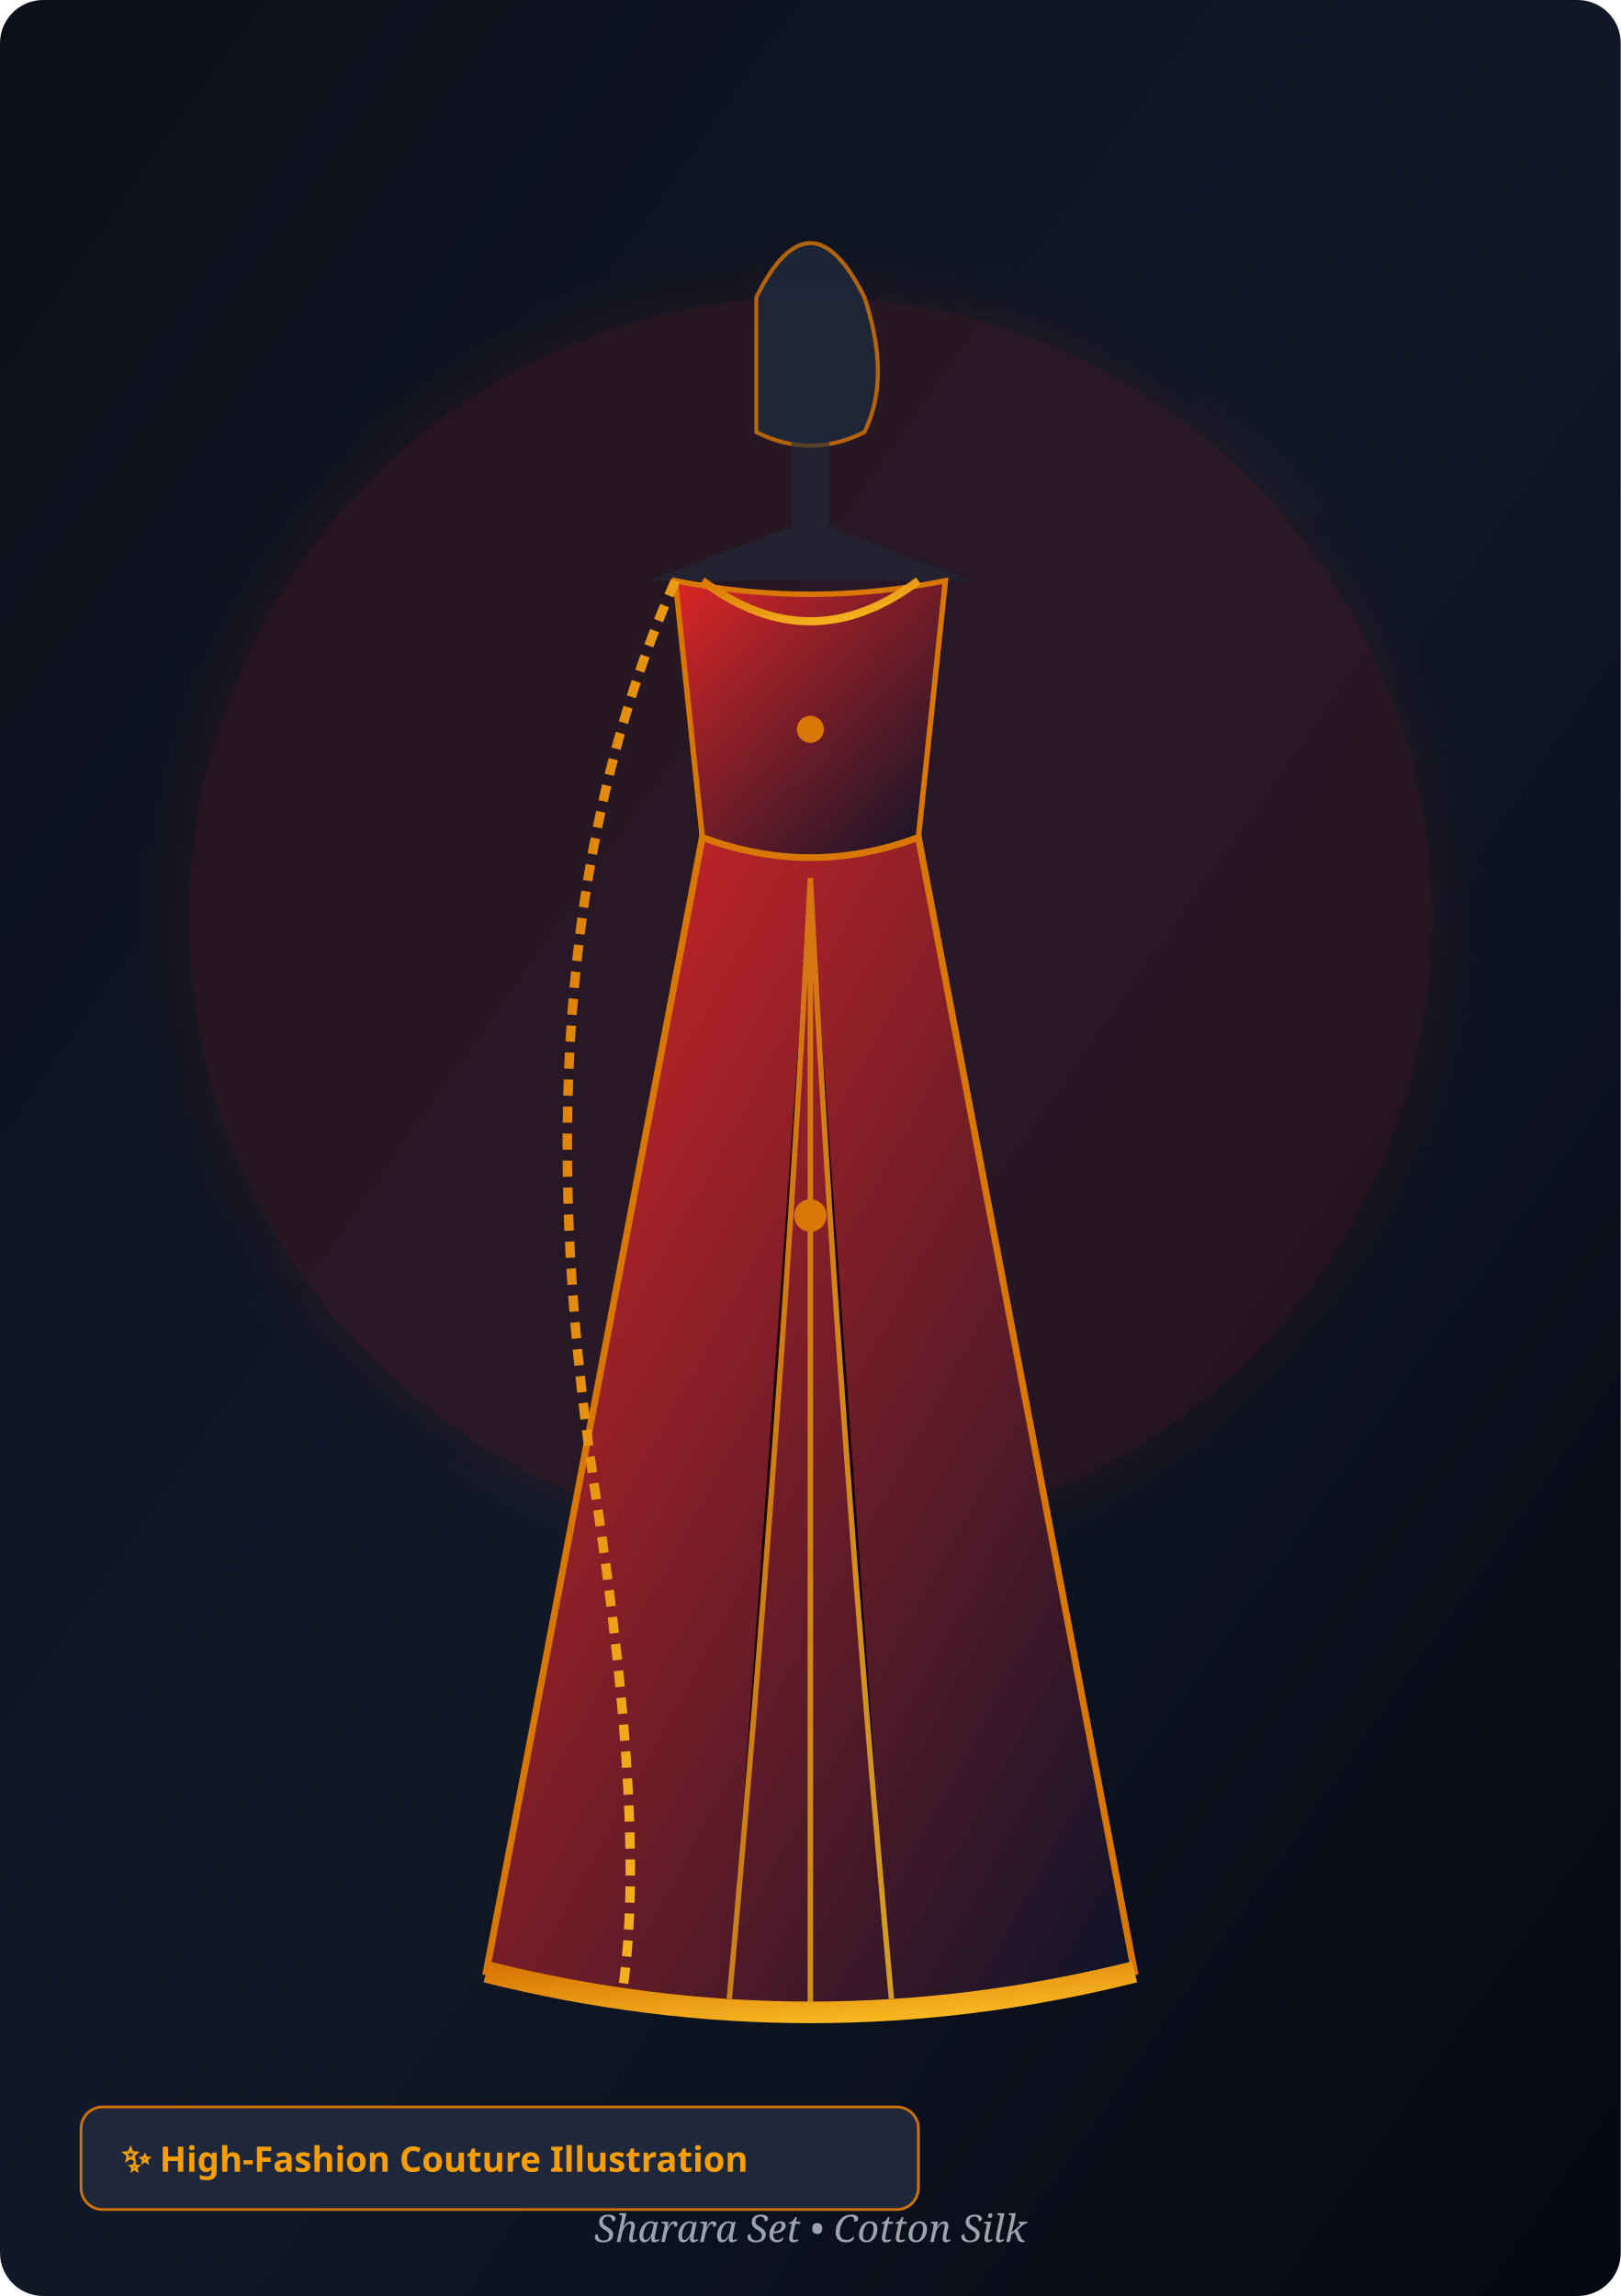
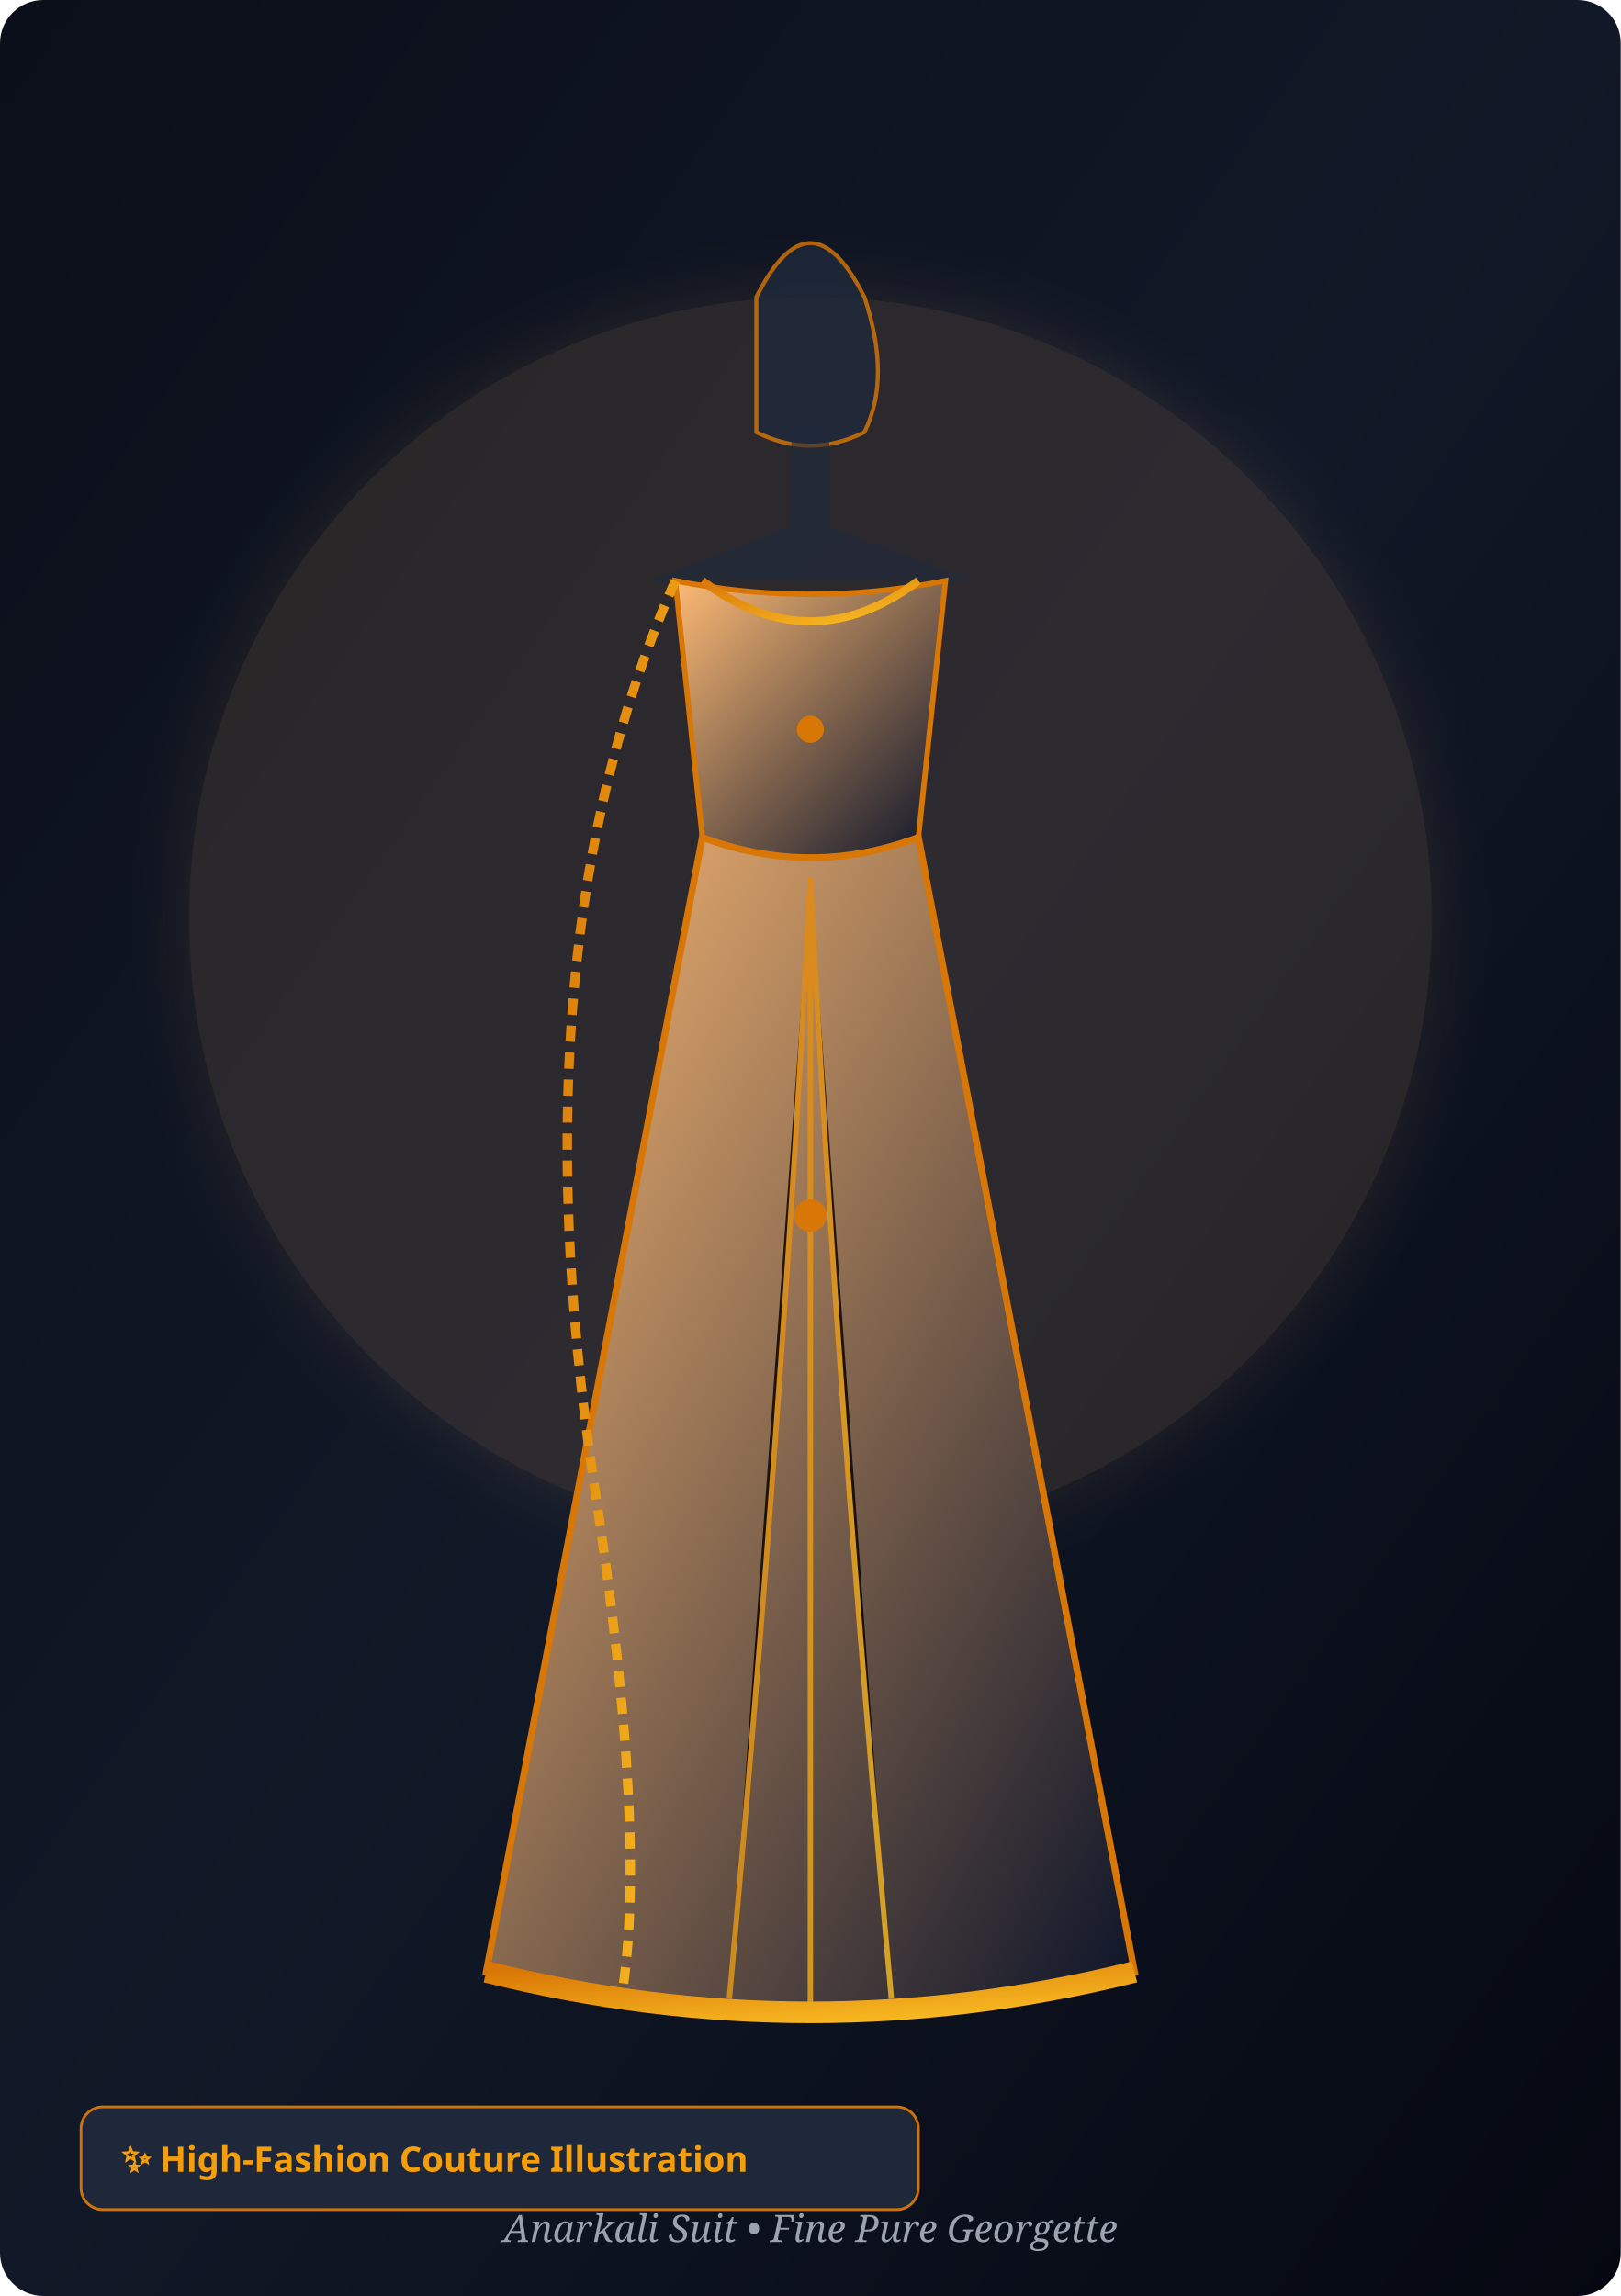
<svg xmlns="http://www.w3.org/2000/svg" viewBox="0 0 600 850" width="100%" height="100%">
  <defs>
    <linearGradient id="bgGrad_2" x1="0%" y1="0%" x2="100%" y2="100%">
      <stop offset="0%" stop-color="#0b0f19" />
      <stop offset="50%" stop-color="#111827" />
      <stop offset="100%" stop-color="#050811" />
    </linearGradient>
    <linearGradient id="primaryGrad_2" x1="0%" y1="0%" x2="100%" y2="100%">
-       <stop offset="0%" stop-color="#dc2626" />
+       <stop offset="0%" stop-color="#fdba74" />
      <stop offset="100%" stop-color="#0b1329" />
    </linearGradient>
    <linearGradient id="accentGrad_2" x1="0%" y1="0%" x2="100%" y2="100%">
      <stop offset="0%" stop-color="#d97706" />
      <stop offset="100%" stop-color="#fbbf24" />
    </linearGradient>
    <filter id="glow_2" x="-20%" y="-20%" width="140%" height="140%">
      <feGaussianBlur stdDeviation="12" result="blur" />
      <feComposite in="SourceGraphic" in2="blur" operator="over" />
    </filter>
  </defs>
  <rect width="600" height="850" fill="url(#bgGrad_2)" rx="16" />
-   <circle cx="300" cy="340" r="230" fill="#dc2626" opacity="0.12" filter="url(#glow_2)" />
+   <circle cx="300" cy="340" r="230" fill="#fdba74" opacity="0.12" filter="url(#glow_2)" />
  <path d="M 280 110 Q 300 70 320 110 Q 330 140 320 160 Q 300 170 280 160 Z" fill="#1e293b" stroke="#d97706" stroke-width="1.5" opacity="0.8" />
  <path d="M 293 160 L 293 195 L 240 215 L 360 215 L 307 195 L 307 160 Z" fill="#1e293b" opacity="0.6" />
  <path d="M 250 215 Q 300 225 350 215 L 340 310 Q 300 325 260 310 Z" fill="url(#primaryGrad_2)" stroke="#d97706" stroke-width="2" />
  <path d="M 260 215 Q 300 245 340 215" fill="none" stroke="url(#accentGrad_2)" stroke-width="3" />
  <path d="M 260 310 Q 300 325 340 310 L 420 730 Q 300 760 180 730 Z" fill="url(#primaryGrad_2)" stroke="#d97706" stroke-width="2.5" />
  <path d="M 300 325 Q 290 520 270 740 M 300 325 Q 310 520 330 740 M 300 325 Q 300 520 300 745" stroke="url(#accentGrad_2)" stroke-width="2" opacity="0.8" />
  <path d="M 250 215 Q 190 350 220 550 Q 240 680 230 740" fill="none" stroke="url(#accentGrad_2)" stroke-width="3.5" stroke-dasharray="6,4" />
  <path d="M 180 730 Q 300 760 420 730" fill="none" stroke="url(#accentGrad_2)" stroke-width="8" />
  <circle cx="300" cy="270" r="5" fill="#d97706" />
  <circle cx="300" cy="450" r="6" fill="#d97706" />
  <rect x="30" y="780" width="310" height="38" rx="8" fill="#1e293b" opacity="0.95" stroke="#d97706" stroke-width="1" />
  <text x="45" y="804" fill="#f59e0b" font-family="sans-serif" font-size="13" font-weight="bold">✨ High-Fashion Couture Illustration</text>
-   <text x="300" y="830" text-anchor="middle" fill="#9ca3af" font-family="serif" font-size="14" font-style="italic">Sharara Set • Cotton Silk</text>
+   <text x="300" y="830" text-anchor="middle" fill="#9ca3af" font-family="serif" font-size="14" font-style="italic">Anarkali Suit • Fine Pure Georgette</text>
</svg>
